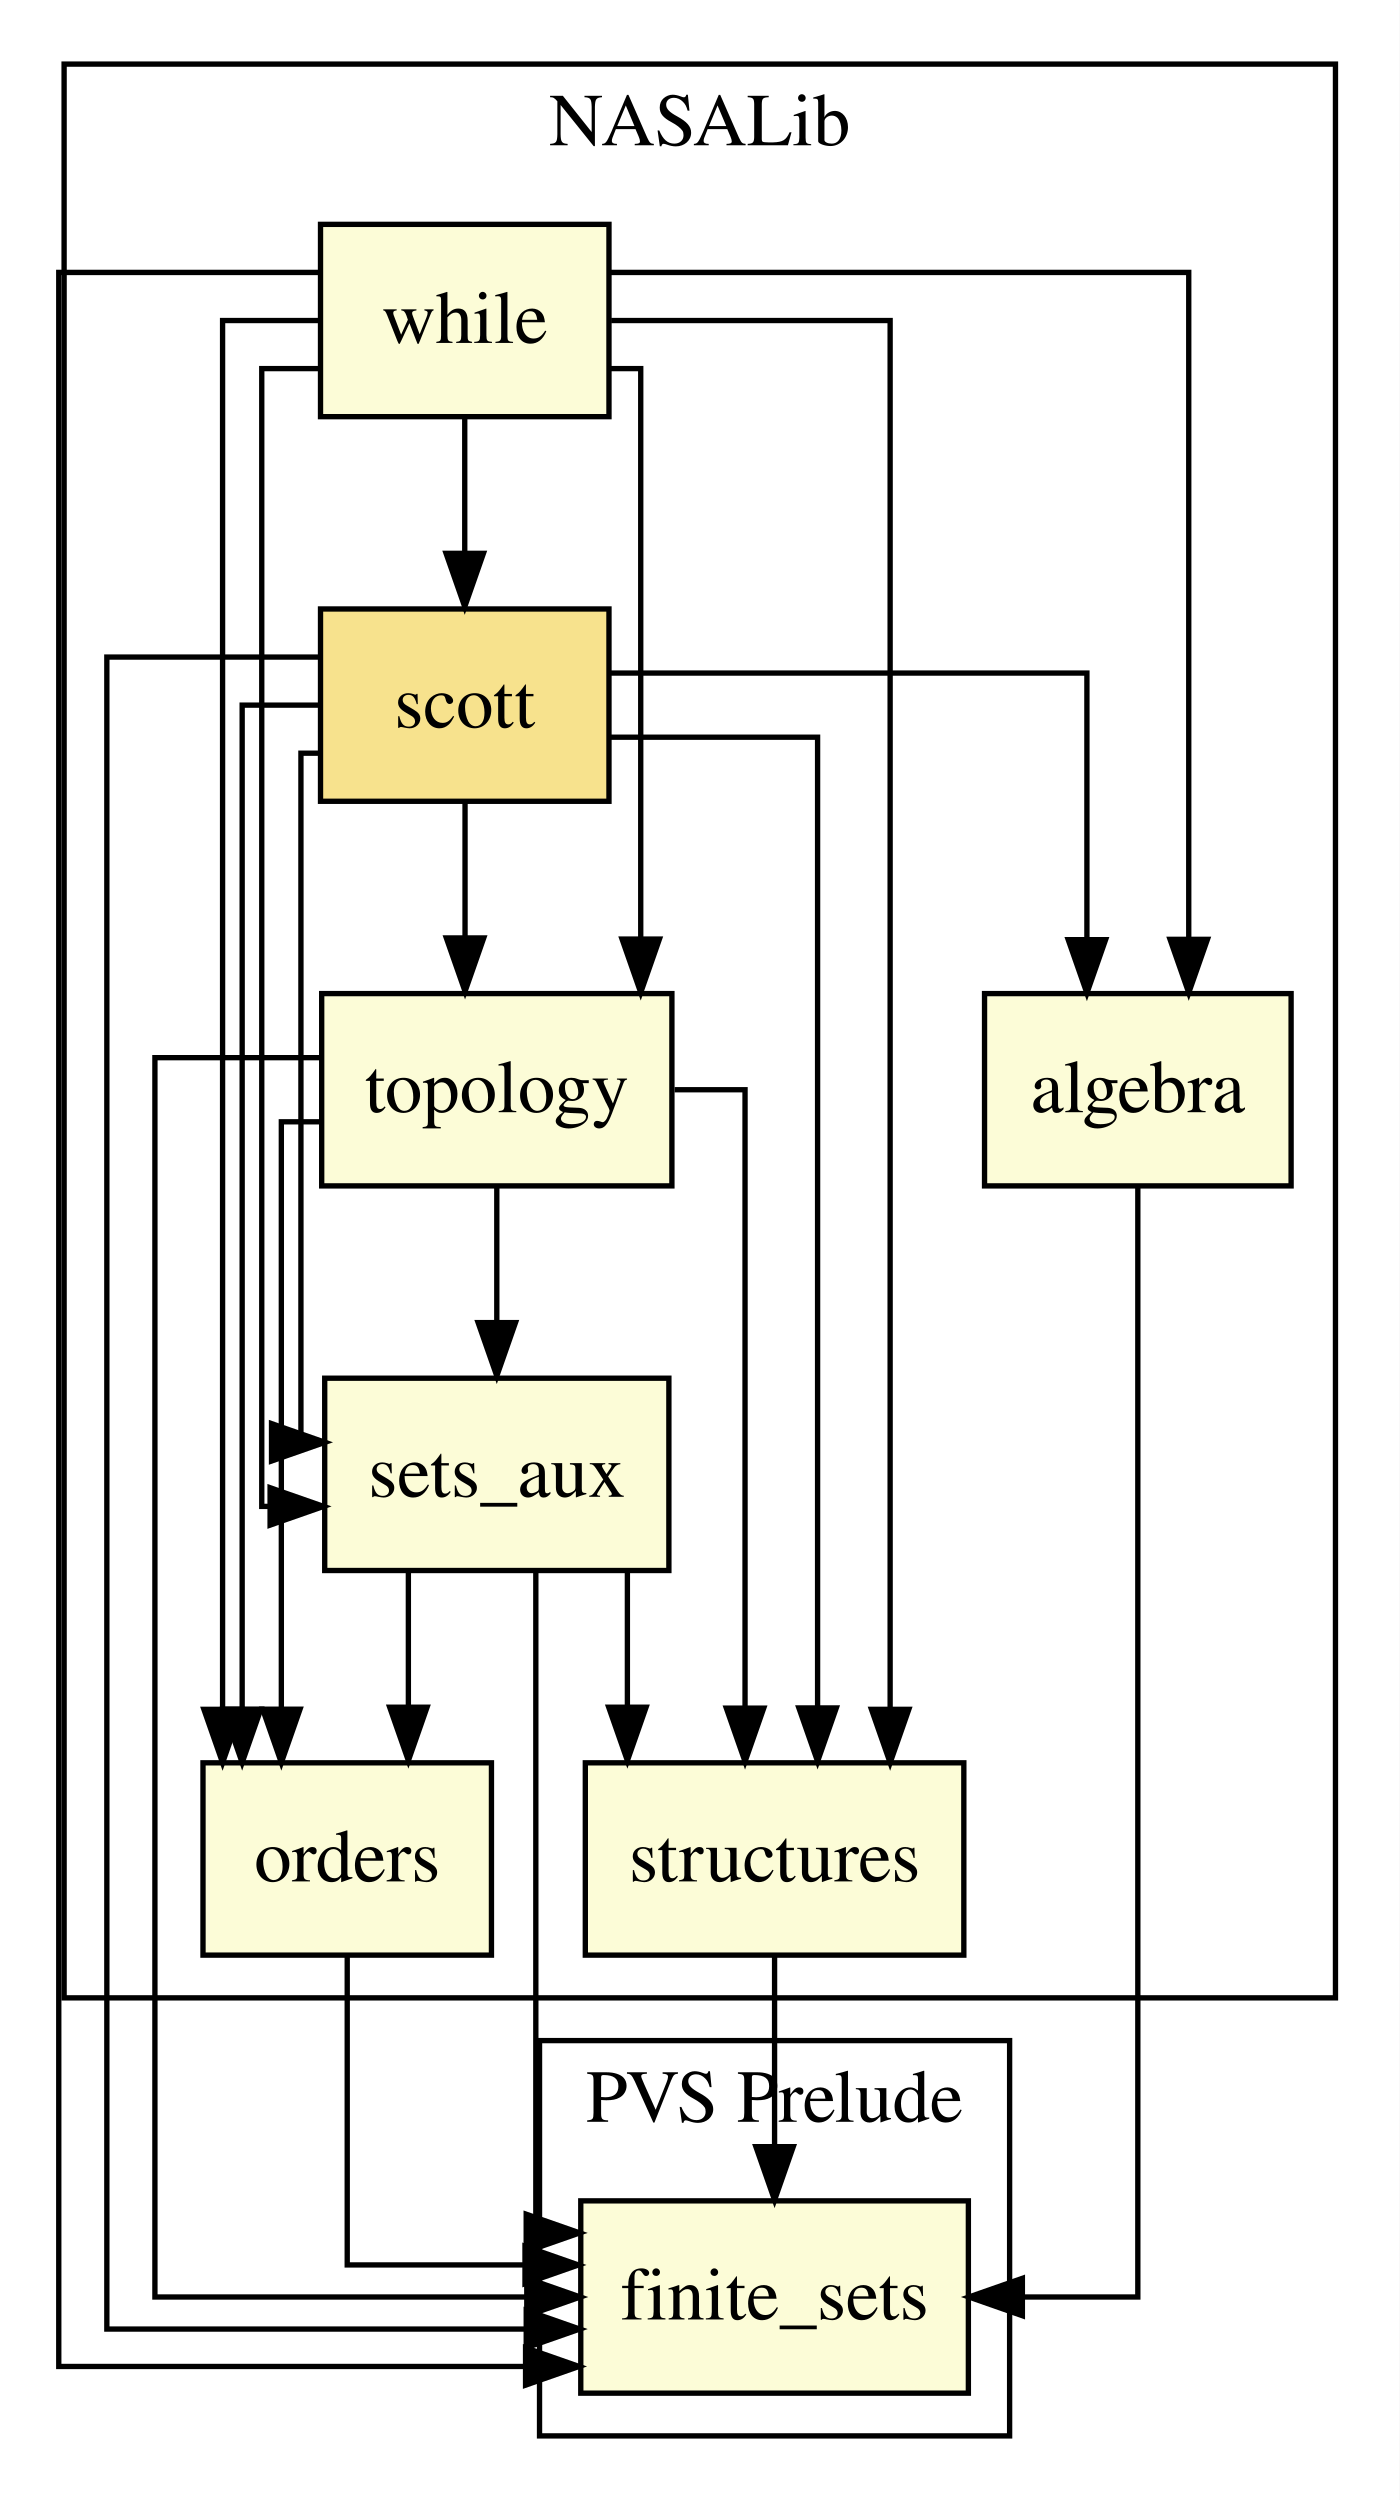
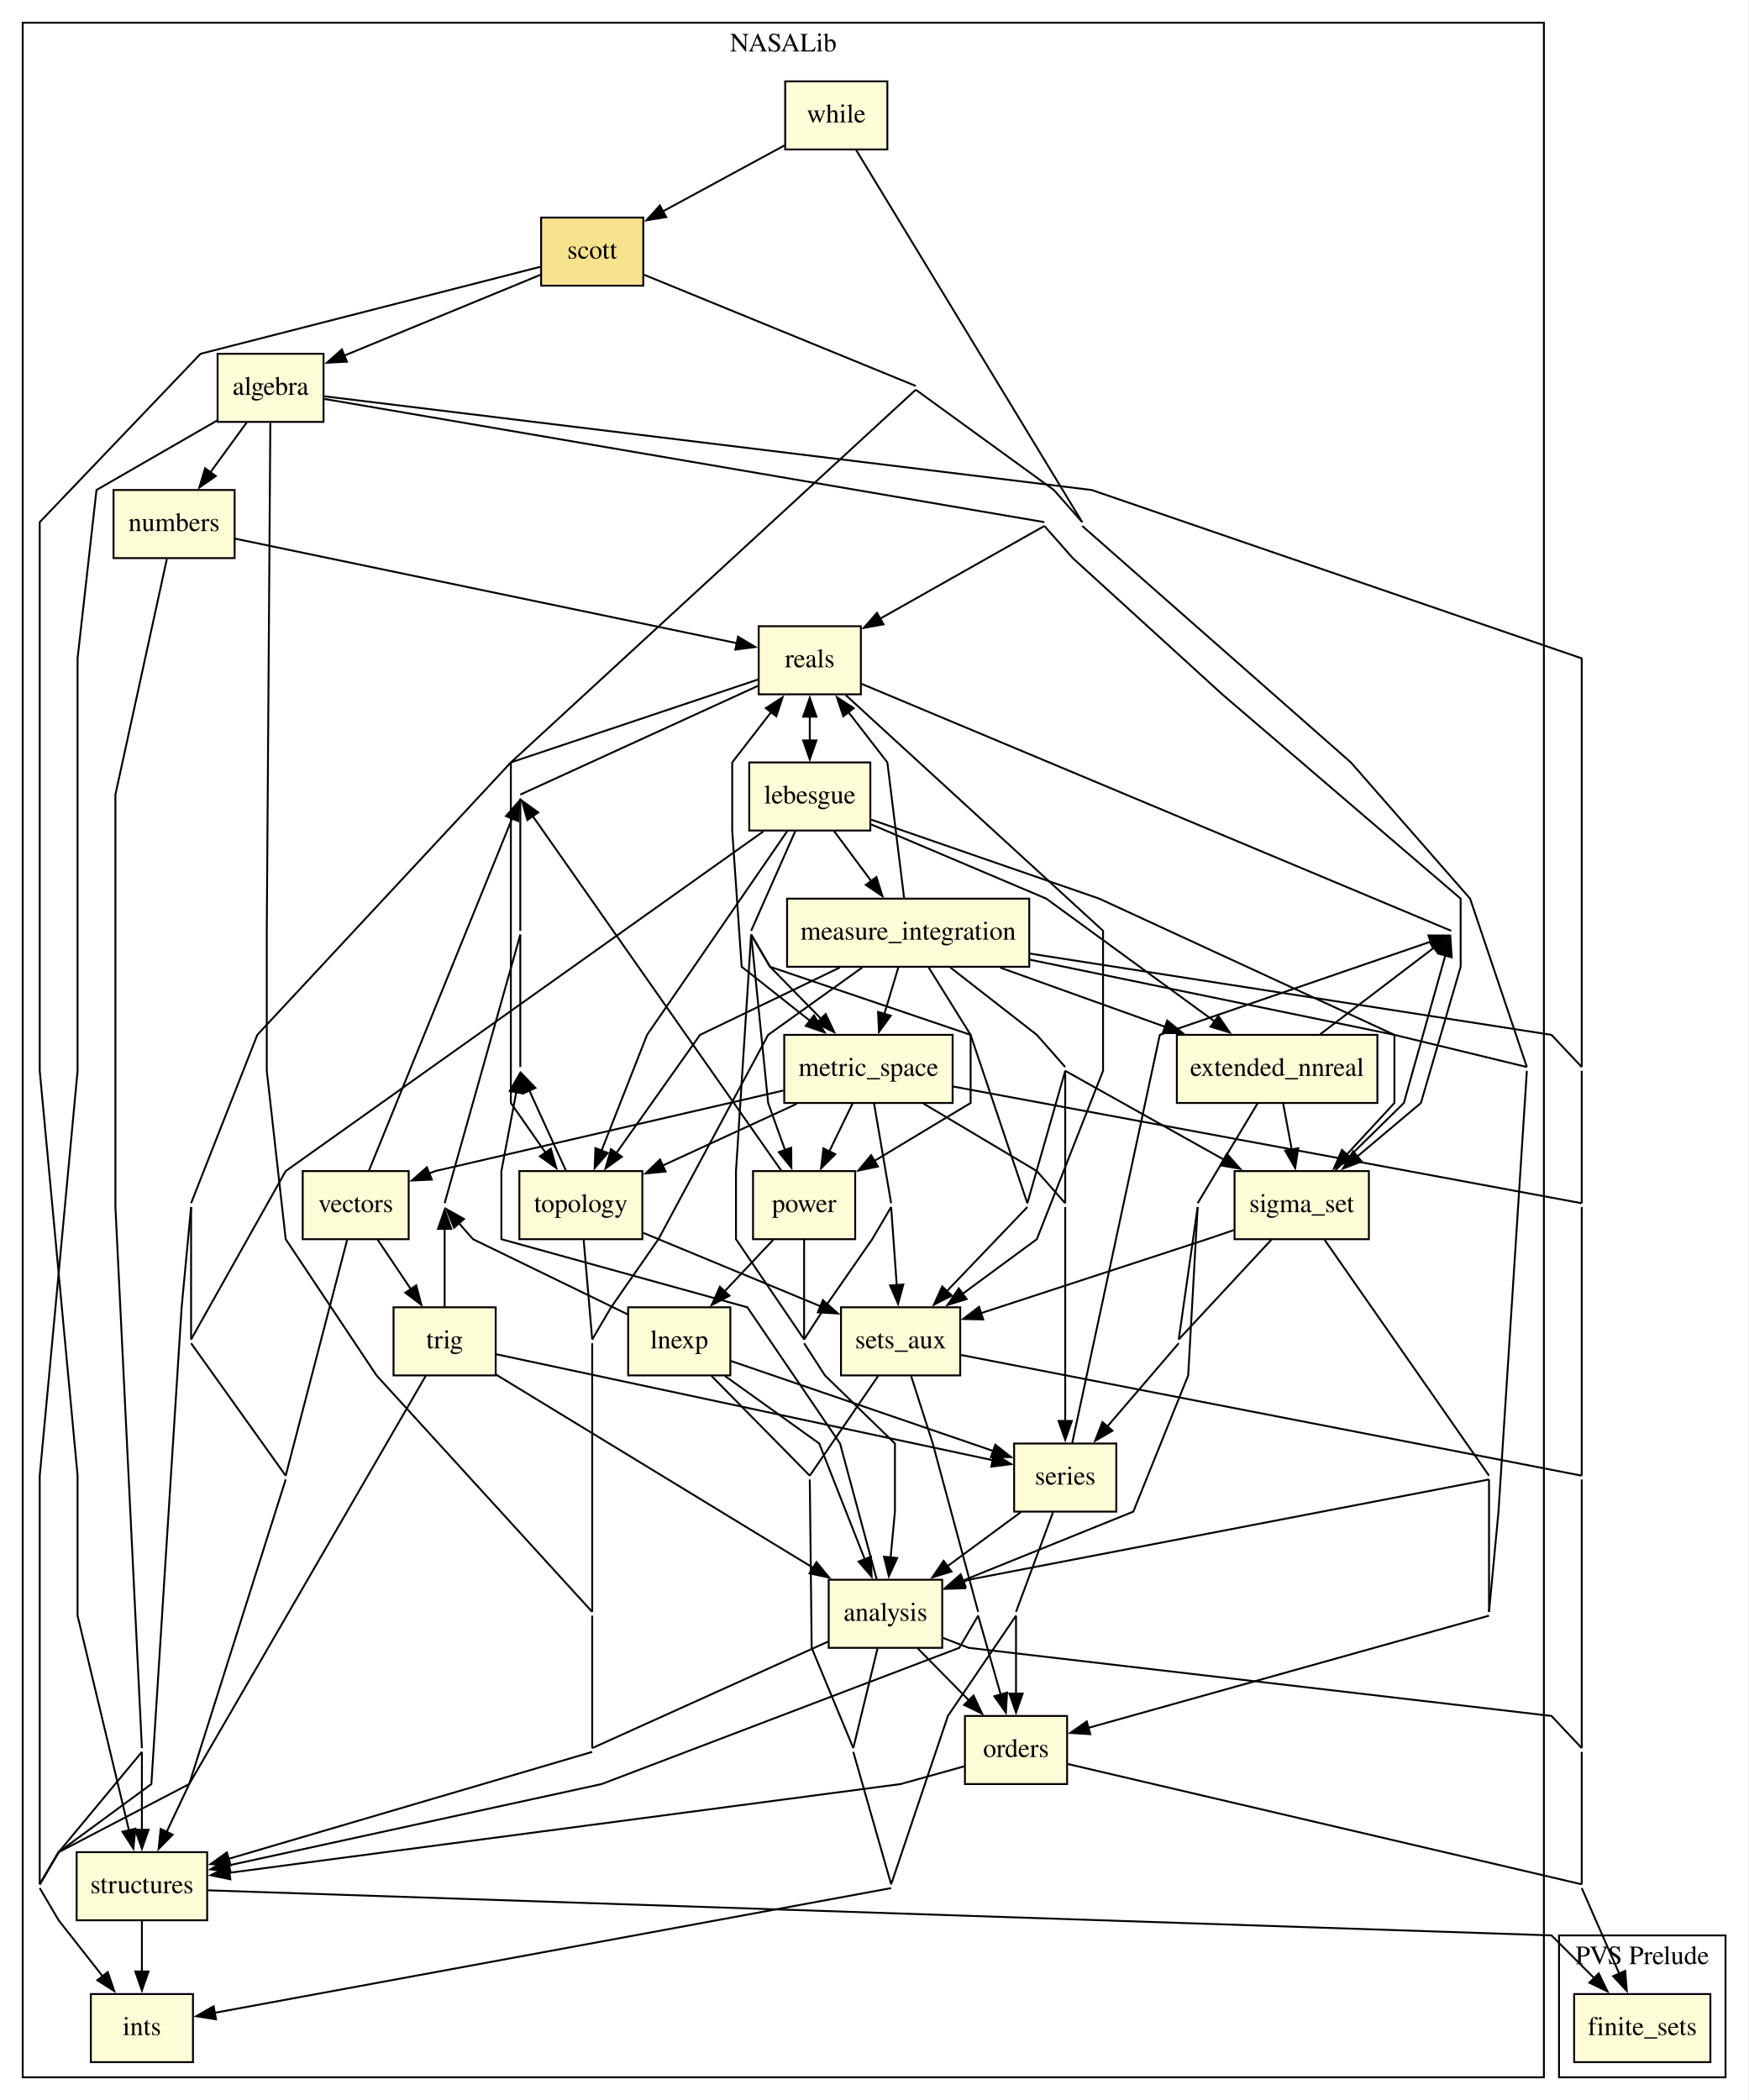
- <svg xmlns="http://www.w3.org/2000/svg" width="262pt" height="468pt" viewBox="0.00 0.00 262.00 468.00">
-   <g id="graph0" class="graph" transform="scale(1 1) rotate(0) translate(4 464)">
-     <polygon fill="#ffffff" stroke="transparent" points="-4,4 -4,-464 258,-464 258,4 -4,4" />
+ <svg xmlns="http://www.w3.org/2000/svg" width="924pt" height="1110pt" viewBox="0.00 0.00 924.00 1110.00">
+   <g id="graph0" class="graph" transform="scale(1 1) rotate(0) translate(4 1106)">
+     <polygon fill="white" stroke="none" points="-4,4 -4,-1106 920,-1106 920,4 -4,4" />
    <g id="clust1" class="cluster">
-       <polygon fill="none" stroke="#000000" points="8,-90 8,-452 246,-452 246,-90 8,-90" />
-       <text text-anchor="middle" x="127" y="-436.8" font-family="Times,serif" font-size="14.00" fill="#000000">NASALib</text>
+       <polygon fill="none" stroke="black" points="8,-8 8,-1094 812,-1094 812,-8 8,-8" />
+       <text text-anchor="middle" x="410" y="-1078.8" font-family="Times,serif" font-size="14.00">NASALib</text>
    </g>
    <g id="clust2" class="cluster">
-       <polygon fill="none" stroke="#000000" points="97,-8 97,-82 185,-82 185,-8 97,-8" />
-       <text text-anchor="middle" x="141" y="-66.8" font-family="Times,serif" font-size="14.00" fill="#000000">PVS Prelude</text>
+       <polygon fill="none" stroke="black" points="820,-8 820,-83 908,-83 908,-8 820,-8" />
+       <text text-anchor="middle" x="864" y="-67.8" font-family="Times,serif" font-size="14.00">PVS Prelude</text>
    </g>
    <g id="node1" class="node">
-       <polygon fill="#fcfcd7" stroke="#000000" points="177.28,-52 104.72,-52 104.72,-16 177.28,-16 177.28,-52" />
-       <text text-anchor="middle" x="141" y="-29.8" font-family="Times,serif" font-size="14.00" fill="#000000">finite_sets</text>
+       <polygon fill="#fcfcd7" stroke="black" points="167,-919 111,-919 111,-883 167,-883 167,-919" />
+       <text text-anchor="middle" x="139" y="-897.3" font-family="Times,serif" font-size="14.00">algebra</text>
+     </g>
+     <g id="node4" class="node">
+       <polygon fill="#fcfcd7" stroke="black" points="98,-52 44,-52 44,-16 98,-16 98,-52" />
+       <text text-anchor="middle" x="71" y="-30.3" font-family="Times,serif" font-size="14.00">ints</text>
+     </g>
+     <g id="edge1" class="edge">
+       <path fill="none" stroke="black" d="M17,-108C17,-108 27,-91 27,-91 27,-91 38.93,-75.81 50.37,-61.25" />
+       <polygon fill="black" stroke="black" points="52.96,-63.63 56.38,-53.6 47.45,-59.3 52.96,-63.63" />
+       <path fill="none" stroke="black" d="M110.65,-883.67C83.61,-868.09 47,-847 47,-847 47,-847 37,-758 37,-758 37,-758 37,-758 37,-540 37,-540 17,-326 17,-326 17,-326 17,-326 17,-252 17,-252 17,-110 17,-110" />
+     </g>
+     <g id="node9" class="node">
+       <polygon fill="#fcfcd7" stroke="black" points="120,-847 56,-847 56,-811 120,-811 120,-847" />
+       <text text-anchor="middle" x="88" y="-825.3" font-family="Times,serif" font-size="14.00">numbers</text>
+     </g>
+     <g id="edge2" class="edge">
+       <path fill="none" stroke="black" d="M126.39,-882.7C120.59,-874.73 113.57,-865.1 107.14,-856.26" />
+       <polygon fill="black" stroke="black" points="110.07,-854.35 101.35,-848.33 104.41,-858.47 110.07,-854.35" />
+     </g>
+     <g id="node12" class="node">
+       <polygon fill="#fcfcd7" stroke="black" points="451,-775 397,-775 397,-739 451,-739 451,-775" />
+       <text text-anchor="middle" x="424" y="-753.3" font-family="Times,serif" font-size="14.00">reals</text>
+     </g>
+     <g id="edge3" class="edge">
+       <path fill="none" stroke="black" d="M167.44,-895.13C260.19,-879.26 548,-830 548,-830" />
+       <path fill="none" stroke="black" d="M548,-828C548,-828 497.63,-799.57 461.1,-778.94" />
+       <polygon fill="black" stroke="black" points="462.96,-775.97 452.53,-774.11 459.52,-782.07 462.96,-775.97" />
+     </g>
+     <g id="node16" class="node">
+       <polygon fill="#fcfcd7" stroke="black" points="719.5,-487 648.5,-487 648.5,-451 719.5,-451 719.5,-487" />
+       <text text-anchor="middle" x="684" y="-465.3" font-family="Times,serif" font-size="14.00">sigma_set</text>
+     </g>
+     <g id="edge4" class="edge">
+       <path fill="none" stroke="black" d="M548,-828C548,-828 563,-811 563,-811 563,-811 642,-739 642,-739 642,-739 768,-631 768,-631 768,-631 768,-595 768,-595 768,-595 747,-523 747,-523 747,-523 729.6,-508.36 713.09,-494.47" />
+       <polygon fill="black" stroke="black" points="715.69,-492.09 705.79,-488.33 711.19,-497.44 715.69,-492.09" />
+     </g>
+     <g id="node17" class="node">
+       <polygon fill="#fcfcd7" stroke="black" points="105.5,-127 36.5,-127 36.5,-91 105.5,-91 105.5,-127" />
+       <text text-anchor="middle" x="71" y="-105.3" font-family="Times,serif" font-size="14.00">structures</text>
+     </g>
+     <g id="edge5" class="edge">
+       <path fill="none" stroke="black" d="M309,-252C309,-252 309,-182 309,-182" />
+       <path fill="none" stroke="black" d="M309,-180C309,-180 186.04,-143.84 116.88,-123.49" />
+       <polygon fill="black" stroke="black" points="117.9,-120.14 107.31,-120.68 115.92,-126.86 117.9,-120.14" />
+       <path fill="none" stroke="black" d="M138.88,-882.54C138.44,-820.45 137,-614 137,-614 137,-614 137,-614 137,-540 137,-540 147,-451 147,-451 147,-451 195,-379 195,-379 195,-379 309,-254 309,-254" />
+     </g>
+     <g id="node22" class="node">
+       <polygon fill="#fcfcd7" stroke="black" points="900,-52 828,-52 828,-16 900,-16 900,-52" />
+       <text text-anchor="middle" x="864" y="-30.3" font-family="Times,serif" font-size="14.00">finite_sets</text>
+     </g>
+     <g id="edge6" class="edge">
+       <path fill="none" stroke="black" d="M167.48,-896.52C264.03,-884.73 573,-847 573,-847 573,-847 832,-758 832,-758 832,-758 832,-758 832,-684 832,-684 832,-542 832,-542" />
    </g>
    <g id="node2" class="node">
-       <polygon fill="#fcfcd7" stroke="#000000" points="237.694,-278 180.306,-278 180.306,-242 237.694,-242 237.694,-278" />
-       <text text-anchor="middle" x="209" y="-255.8" font-family="Times,serif" font-size="14.00" fill="#000000">algebra</text>
-     </g>
-     <g id="edge1" class="edge">
-       <path fill="none" stroke="#000000" d="M209,-241.887C209,-188.259 209,-34 209,-34 209,-34 187.389,-34 187.389,-34" />
-       <polygon fill="#000000" stroke="#000000" points="187.389,-30.5 177.389,-34 187.389,-37.5 187.389,-30.5" />
+       <polygon fill="#fcfcd7" stroke="black" points="494,-271 434,-271 434,-235 494,-235 494,-271" />
+       <text text-anchor="middle" x="464" y="-249.3" font-family="Times,serif" font-size="14.00">analysis</text>
+     </g>
+     <g id="edge7" class="edge">
+       <path fill="none" stroke="black" d="M459.8,-234.7C454.76,-213.97 447,-182 447,-182" />
+     </g>
+     <g id="node10" class="node">
+       <polygon fill="#fcfcd7" stroke="black" points="560,-199 506,-199 506,-163 560,-163 560,-199" />
+       <text text-anchor="middle" x="533" y="-177.3" font-family="Times,serif" font-size="14.00">orders</text>
+     </g>
+     <g id="edge8" class="edge">
+       <path fill="none" stroke="black" d="M481.06,-234.7C489.24,-226.39 499.21,-216.28 508.22,-207.14" />
+       <polygon fill="black" stroke="black" points="510.55,-209.76 515.08,-200.18 505.56,-204.85 510.55,-209.76" />
+     </g>
+     <g id="edge9" class="edge">
+       <path fill="none" stroke="black" d="M459.37,-271.16C452.4,-297.02 440,-343 440,-343 440,-343 391,-415 391,-415 391,-415 261,-451 261,-451 261,-451 261,-487 261,-487 261,-487 265.94,-513.2 268.88,-528.76" />
+       <polygon fill="black" stroke="black" points="265.43,-529.34 270.72,-538.51 272.3,-528.04 265.43,-529.34" />
+       <path fill="none" stroke="black" d="M271,-542C271,-542 271,-612 271,-612" />
+     </g>
+     <g id="edge10" class="edge">
+       <path fill="none" stroke="black" d="M433.75,-238.34C388.64,-217.97 309,-182 309,-182" />
+     </g>
+     <g id="edge11" class="edge">
+       <path fill="none" stroke="black" d="M494.08,-240.38C501.81,-237.39 508,-235 508,-235 508,-235 816,-199 816,-199 816,-199 832,-182 832,-182" />
+       <path fill="none" stroke="black" d="M832,-180C832,-180 832,-110 832,-110" />
    </g>
    <g id="node3" class="node">
-       <polygon fill="#fcfcd7" stroke="#000000" points="88,-134 34,-134 34,-98 88,-98 88,-134" />
-       <text text-anchor="middle" x="61" y="-111.8" font-family="Times,serif" font-size="14.00" fill="#000000">orders</text>
-     </g>
-     <g id="edge2" class="edge">
-       <path fill="none" stroke="#000000" d="M61,-97.989C61,-75.515 61,-40 61,-40 61,-40 94.278,-40 94.278,-40" />
-       <polygon fill="#000000" stroke="#000000" points="94.278,-43.5 104.278,-40 94.278,-36.5 94.278,-43.5" />
-     </g>
-     <g id="node4" class="node">
-       <polygon fill="#f7e28d" stroke="#000000" points="110,-350 56,-350 56,-314 110,-314 110,-350" />
-       <text text-anchor="middle" x="83" y="-327.8" font-family="Times,serif" font-size="14.00" fill="#000000">scott</text>
-     </g>
-     <g id="edge3" class="edge">
-       <path fill="none" stroke="#000000" d="M55.748,-341C37.199,-341 16,-341 16,-341 16,-341 16,-28 16,-28 16,-28 94.509,-28 94.509,-28" />
-       <polygon fill="#000000" stroke="#000000" points="94.509,-31.5 104.509,-28 94.509,-24.5 94.509,-31.5" />
-     </g>
-     <g id="edge4" class="edge">
-       <path fill="none" stroke="#000000" d="M110.013,-338C144.419,-338 199.468,-338 199.468,-338 199.468,-338 199.468,-288.091 199.468,-288.091" />
-       <polygon fill="#000000" stroke="#000000" points="202.968,-288.091 199.468,-278.091 195.968,-288.091 202.968,-288.091" />
-     </g>
-     <g id="edge5" class="edge">
-       <path fill="none" stroke="#000000" d="M55.906,-332C47.948,-332 41.333,-332 41.333,-332 41.333,-332 41.333,-144.044 41.333,-144.044" />
-       <polygon fill="#000000" stroke="#000000" points="44.833,-144.044 41.333,-134.044 37.833,-144.045 44.833,-144.044" />
+       <polygon fill="#fcfcd7" stroke="black" points="724,-559 618,-559 618,-523 724,-523 724,-559" />
+       <text text-anchor="middle" x="671" y="-537.3" font-family="Times,serif" font-size="14.00">extended_nnreal</text>
+     </g>
+     <g id="edge12" class="edge">
+       <path fill="none" stroke="black" d="M629,-468C629,-468 624,-379 624,-379 624,-379 595,-307 595,-307 595,-307 543.27,-286.07 504.82,-270.52" />
+       <polygon fill="black" stroke="black" points="506.37,-267.37 495.79,-266.86 503.74,-273.86 506.37,-267.37" />
+     </g>
+     <g id="edge13" class="edge">
+       <path fill="none" stroke="black" d="M693.74,-559.3C713.11,-574.04 739.94,-594.46 753.84,-605.03" />
+       <polygon fill="black" stroke="black" points="751.72,-607.81 761.8,-611.08 755.96,-602.24 751.72,-607.81" />
+     </g>
+     <g id="node14" class="node">
+       <polygon fill="#fcfcd7" stroke="black" points="586,-343 532,-343 532,-307 586,-307 586,-343" />
+       <text text-anchor="middle" x="559" y="-321.3" font-family="Times,serif" font-size="14.00">series</text>
+     </g>
+     <g id="edge14" class="edge">
+       <path fill="none" stroke="black" d="M660.62,-522.7C648.18,-501.97 629,-470 629,-470" />
+       <path fill="none" stroke="black" d="M619,-396C619,-396 598.21,-371.74 581.1,-351.79" />
+       <polygon fill="black" stroke="black" points="583.98,-349.77 574.82,-344.45 578.67,-354.32 583.98,-349.77" />
+       <path fill="none" stroke="black" d="M629,-468C629,-468 619,-398 619,-398" />
+     </g>
+     <g id="edge15" class="edge">
+       <path fill="none" stroke="black" d="M674.21,-522.7C675.58,-515.32 677.22,-506.52 678.75,-498.25" />
+       <polygon fill="black" stroke="black" points="682.16,-499.06 680.55,-488.59 675.28,-497.79 682.16,-499.06" />
    </g>
    <g id="node5" class="node">
-       <polygon fill="#fcfcd7" stroke="#000000" points="121.214,-206 56.786,-206 56.786,-170 121.214,-170 121.214,-206" />
-       <text text-anchor="middle" x="89" y="-183.8" font-family="Times,serif" font-size="14.00" fill="#000000">sets_aux</text>
-     </g>
-     <g id="edge6" class="edge">
-       <path fill="none" stroke="#000000" d="M55.615,-323C53.599,-323 52.333,-323 52.333,-323 52.333,-323 52.333,-194 52.333,-194 52.333,-194 52.783,-194 52.783,-194" />
-       <polygon fill="#000000" stroke="#000000" points="46.83,-197.5 56.829,-194 46.829,-190.5 46.83,-197.5" />
+       <polygon fill="#fcfcd7" stroke="black" points="456,-703 392,-703 392,-667 456,-667 456,-703" />
+       <text text-anchor="middle" x="424" y="-681.3" font-family="Times,serif" font-size="14.00">lebesgue</text>
+     </g>
+     <g id="edge16" class="edge">
+       <path fill="none" stroke="black" d="M421,-396C421,-396 432,-379 432,-379 432,-379 469,-343 469,-343 469,-343 469,-307 469,-307 469,-307 467.88,-295.17 466.71,-282.68" />
+       <polygon fill="black" stroke="black" points="470.2,-282.49 465.78,-272.86 463.23,-283.15 470.2,-282.49" />
+       <path fill="none" stroke="black" d="M416.34,-666.7C407.16,-645.97 393,-614 393,-614" />
+       <path fill="none" stroke="black" d="M393,-612C393,-612 385,-487 385,-487 385,-487 385,-451 385,-451 385,-451 421,-398 421,-398" />
+     </g>
+     <g id="edge17" class="edge">
+       <path fill="none" stroke="black" d="M456.19,-670.35C493.23,-654.65 549,-631 549,-631 549,-631 601.82,-592.47 637.95,-566.11" />
+       <polygon fill="black" stroke="black" points="639.95,-568.98 645.96,-560.26 635.82,-563.33 639.95,-568.98" />
+     </g>
+     <g id="node7" class="node">
+       <polygon fill="#fcfcd7" stroke="black" points="540,-631 412,-631 412,-595 540,-595 540,-631" />
+       <text text-anchor="middle" x="476" y="-609.3" font-family="Times,serif" font-size="14.00">measure_integration</text>
+     </g>
+     <g id="edge18" class="edge">
+       <path fill="none" stroke="black" d="M436.85,-666.7C442.77,-658.73 449.93,-649.1 456.49,-640.26" />
+       <polygon fill="black" stroke="black" points="459.24,-642.43 462.39,-632.32 453.62,-638.26 459.24,-642.43" />
+     </g>
+     <g id="node8" class="node">
+       <polygon fill="#fcfcd7" stroke="black" points="499.5,-559 410.5,-559 410.5,-523 499.5,-523 499.5,-559" />
+       <text text-anchor="middle" x="455" y="-537.3" font-family="Times,serif" font-size="14.00">metric_space</text>
+     </g>
+     <g id="edge19" class="edge">
+       <path fill="none" stroke="black" d="M393,-612C393,-612 403,-595 403,-595 403,-595 416.84,-580.89 430.24,-567.23" />
+       <polygon fill="black" stroke="black" points="432.41,-570.02 436.91,-560.43 427.41,-565.12 432.41,-570.02" />
+     </g>
+     <g id="node11" class="node">
+       <polygon fill="#fcfcd7" stroke="black" points="448,-487 394,-487 394,-451 448,-451 448,-487" />
+       <text text-anchor="middle" x="421" y="-465.3" font-family="Times,serif" font-size="14.00">power</text>
+     </g>
+     <g id="edge20" class="edge">
+       <path fill="none" stroke="black" d="M393,-612C393,-612 402,-523 402,-523 402,-523 406.42,-510.68 410.99,-497.92" />
+       <polygon fill="black" stroke="black" points="414.19,-499.37 414.27,-488.78 407.6,-497.01 414.19,-499.37" />
+     </g>
+     <g id="node15" class="node">
+       <polygon fill="#fcfcd7" stroke="black" points="503.5,-415 440.5,-415 440.5,-379 503.5,-379 503.5,-415" />
+       <text text-anchor="middle" x="472" y="-393.3" font-family="Times,serif" font-size="14.00">sets_aux</text>
+     </g>
+     <g id="edge22" class="edge">
+       <path fill="none" stroke="black" d="M539,-468C539,-468 515.57,-443.52 496.43,-423.52" />
+       <polygon fill="black" stroke="black" points="499.05,-421.2 489.61,-416.4 493.99,-426.04 499.05,-421.2" />
+       <path fill="none" stroke="black" d="M393,-612C393,-612 403,-595 403,-595 403,-595 509,-559 509,-559 509,-559 539,-470 539,-470" />
+     </g>
+     <g id="edge23" class="edge">
+       <path fill="none" stroke="black" d="M456.45,-672.76C501.36,-657.2 577,-631 577,-631 577,-631 733,-559 733,-559 733,-559 733,-523 733,-523 733,-523 720.2,-509.15 707.68,-495.62" />
+       <polygon fill="black" stroke="black" points="710.43,-493.43 701.07,-488.47 705.29,-498.18 710.43,-493.43" />
+     </g>
+     <g id="edge24" class="edge">
+       <path fill="none" stroke="black" d="M97,-396C97,-396 147,-326 147,-326" />
+       <path fill="none" stroke="black" d="M399.42,-666.52C331.63,-618.3 147,-487 147,-487 147,-487 97,-398 97,-398" />
+       <path fill="none" stroke="black" d="M147,-324C147,-324 96,-163 96,-163 96,-163 90.07,-150.43 83.99,-137.53" />
+       <polygon fill="black" stroke="black" points="87.26,-136.27 79.83,-128.72 80.93,-139.26 87.26,-136.27" />
+     </g>
+     <g id="node18" class="node">
+       <polygon fill="#fcfcd7" stroke="black" points="335.5,-487 270.5,-487 270.5,-451 335.5,-451 335.5,-487" />
+       <text text-anchor="middle" x="303" y="-465.3" font-family="Times,serif" font-size="14.00">topology</text>
+     </g>
+     <g id="edge25" class="edge">
+       <path fill="none" stroke="black" d="M412.04,-666.62C388.41,-632.27 338,-559 338,-559 338,-559 324.16,-523.8 313.88,-497.67" />
+       <polygon fill="black" stroke="black" points="317.22,-496.59 310.3,-488.57 310.7,-499.16 317.22,-496.59" />
    </g>
    <g id="node6" class="node">
-       <polygon fill="#fcfcd7" stroke="#000000" points="176.429,-134 105.571,-134 105.571,-98 176.429,-98 176.429,-134" />
-       <text text-anchor="middle" x="141" y="-111.8" font-family="Times,serif" font-size="14.00" fill="#000000">structures</text>
-     </g>
-     <g id="edge7" class="edge">
-       <path fill="none" stroke="#000000" d="M110.247,-326C128.442,-326 149.052,-326 149.052,-326 149.052,-326 149.052,-144.269 149.052,-144.269" />
-       <polygon fill="#000000" stroke="#000000" points="152.552,-144.269 149.052,-134.269 145.552,-144.269 152.552,-144.269" />
-     </g>
-     <g id="node7" class="node">
-       <polygon fill="#fcfcd7" stroke="#000000" points="121.78,-278 56.22,-278 56.22,-242 121.78,-242 121.78,-278" />
-       <text text-anchor="middle" x="89" y="-255.8" font-family="Times,serif" font-size="14.00" fill="#000000">topology</text>
-     </g>
-     <g id="edge8" class="edge">
-       <path fill="none" stroke="#000000" d="M83.055,-313.831C83.055,-313.831 83.055,-288.413 83.055,-288.413" />
-       <polygon fill="#000000" stroke="#000000" points="86.555,-288.413 83.055,-278.413 79.555,-288.413 86.555,-288.413" />
-     </g>
-     <g id="edge9" class="edge">
-       <path fill="none" stroke="#000000" d="M96.305,-169.727C96.305,-131.375 96.305,-46 96.305,-46 96.305,-46 97.125,-46 97.125,-46" />
-       <polygon fill="#000000" stroke="#000000" points="94.503,-49.5 104.503,-46 94.503,-42.5 94.503,-49.5" />
-     </g>
-     <g id="edge10" class="edge">
-       <path fill="none" stroke="#000000" d="M72.447,-169.831C72.447,-169.831 72.447,-144.413 72.447,-144.413" />
-       <polygon fill="#000000" stroke="#000000" points="75.947,-144.413 72.447,-134.413 68.947,-144.413 75.947,-144.413" />
-     </g>
-     <g id="edge11" class="edge">
-       <path fill="none" stroke="#000000" d="M113.447,-169.831C113.447,-169.831 113.447,-144.413 113.447,-144.413" />
-       <polygon fill="#000000" stroke="#000000" points="116.947,-144.413 113.447,-134.413 109.947,-144.413 116.947,-144.413" />
-     </g>
-     <g id="edge12" class="edge">
-       <path fill="none" stroke="#000000" d="M141,-97.802C141,-97.802 141,-62.148 141,-62.148" />
-       <polygon fill="#000000" stroke="#000000" points="144.5,-62.148 141,-52.148 137.5,-62.148 144.5,-62.148" />
-     </g>
-     <g id="edge13" class="edge">
-       <path fill="none" stroke="#000000" d="M55.875,-266C40.259,-266 25,-266 25,-266 25,-266 25,-34 25,-34 25,-34 94.615,-34 94.615,-34" />
-       <polygon fill="#000000" stroke="#000000" points="94.615,-37.5 104.615,-34 94.615,-30.5 94.615,-37.5" />
-     </g>
-     <g id="edge14" class="edge">
-       <path fill="none" stroke="#000000" d="M56.064,-254C51.682,-254 48.667,-254 48.667,-254 48.667,-254 48.667,-144.041 48.667,-144.041" />
-       <polygon fill="#000000" stroke="#000000" points="52.167,-144.041 48.667,-134.041 45.167,-144.041 52.167,-144.041" />
-     </g>
-     <g id="edge15" class="edge">
-       <path fill="none" stroke="#000000" d="M89,-241.831C89,-241.831 89,-216.413 89,-216.413" />
-       <polygon fill="#000000" stroke="#000000" points="92.5,-216.413 89,-206.413 85.5,-216.413 92.5,-216.413" />
-     </g>
-     <g id="edge16" class="edge">
-       <path fill="none" stroke="#000000" d="M122.278,-260C129.727,-260 135.471,-260 135.471,-260 135.471,-260 135.471,-144.238 135.471,-144.238" />
-       <polygon fill="#000000" stroke="#000000" points="138.971,-144.238 135.471,-134.238 131.971,-144.238 138.971,-144.238" />
-     </g>
-     <g id="node8" class="node">
-       <polygon fill="#fcfcd7" stroke="#000000" points="110,-422 56,-422 56,-386 110,-386 110,-422" />
-       <text text-anchor="middle" x="83" y="-399.8" font-family="Times,serif" font-size="14.00" fill="#000000">while</text>
-     </g>
-     <g id="edge17" class="edge">
-       <path fill="none" stroke="#000000" d="M55.991,-413C34.147,-413 7,-413 7,-413 7,-413 7,-21 7,-21 7,-21 94.384,-21 94.384,-21" />
-       <polygon fill="#000000" stroke="#000000" points="94.384,-24.5 104.384,-21 94.384,-17.5 94.384,-24.5" />
-     </g>
-     <g id="edge18" class="edge">
-       <path fill="none" stroke="#000000" d="M110.101,-413C149.653,-413 218.532,-413 218.532,-413 218.532,-413 218.532,-288.152 218.532,-288.152" />
-       <polygon fill="#000000" stroke="#000000" points="222.032,-288.152 218.532,-278.152 215.032,-288.152 222.032,-288.152" />
-     </g>
-     <g id="edge19" class="edge">
-       <path fill="none" stroke="#000000" d="M55.844,-404C46.19,-404 37.667,-404 37.667,-404 37.667,-404 37.667,-144.016 37.667,-144.016" />
-       <polygon fill="#000000" stroke="#000000" points="41.167,-144.016 37.667,-134.016 34.167,-144.016 41.167,-144.016" />
-     </g>
-     <g id="edge20" class="edge">
-       <path fill="none" stroke="#000000" d="M83,-385.831C83,-385.831 83,-360.413 83,-360.413" />
-       <polygon fill="#000000" stroke="#000000" points="86.5,-360.413 83,-350.413 79.5,-360.413 86.5,-360.413" />
-     </g>
-     <g id="edge21" class="edge">
-       <path fill="none" stroke="#000000" d="M55.788,-395C49.697,-395 45,-395 45,-395 45,-395 45,-182 45,-182 45,-182 46.56,-182 46.56,-182" />
-       <polygon fill="#000000" stroke="#000000" points="46.56,-185.5 56.56,-182 46.56,-178.5 46.56,-185.5" />
-     </g>
-     <g id="edge22" class="edge">
-       <path fill="none" stroke="#000000" d="M110.405,-404C133.44,-404 162.633,-404 162.633,-404 162.633,-404 162.633,-144.016 162.633,-144.016" />
-       <polygon fill="#000000" stroke="#000000" points="166.133,-144.016 162.633,-134.016 159.133,-144.016 166.133,-144.016" />
-     </g>
-     <g id="edge23" class="edge">
-       <path fill="none" stroke="#000000" d="M110.206,-395C113.62,-395 115.945,-395 115.945,-395 115.945,-395 115.945,-288.207 115.945,-288.207" />
-       <polygon fill="#000000" stroke="#000000" points="119.445,-288.207 115.945,-278.207 112.445,-288.207 119.445,-288.207" />
+       <polygon fill="#fcfcd7" stroke="black" points="382,-415 328,-415 328,-379 382,-379 382,-415" />
+       <text text-anchor="middle" x="355" y="-393.3" font-family="Times,serif" font-size="14.00">lnexp</text>
+     </g>
+     <g id="edge26" class="edge">
+       <path fill="none" stroke="black" d="M379.23,-378.65C400.81,-363.19 429,-343 429,-343 429,-343 442.84,-307.8 453.12,-281.67" />
+       <polygon fill="black" stroke="black" points="456.3,-283.16 456.7,-272.57 449.78,-280.59 456.3,-283.16" />
+     </g>
+     <g id="edge27" class="edge">
+       <path fill="none" stroke="black" d="M424,-324C424,-324 425,-235 425,-235 425,-235 447,-182 447,-182" />
+       <path fill="none" stroke="black" d="M372.06,-378.7C392.49,-357.97 424,-326 424,-326" />
+       <path fill="none" stroke="black" d="M447,-180C447,-180 467,-110 467,-110" />
+       <path fill="none" stroke="black" d="M467,-108C467,-108 208.56,-60.36 109.24,-42.05" />
+       <polygon fill="black" stroke="black" points="110.18,-38.66 99.71,-40.29 108.91,-45.55 110.18,-38.66" />
+     </g>
+     <g id="edge28" class="edge">
+       <path fill="none" stroke="black" d="M327.78,-411.24C295.49,-426.94 246,-451 246,-451 246,-451 242.25,-455.25 238.5,-459.5" />
+       <polygon fill="black" stroke="black" points="235.99,-457.05 232,-466.87 241.24,-461.68 235.99,-457.05" />
+     </g>
+     <g id="edge29" class="edge">
+       <path fill="none" stroke="black" d="M382.09,-386.7C417.75,-374.47 480.65,-352.88 521.04,-339.02" />
+       <polygon fill="black" stroke="black" points="522.04,-342.38 530.37,-335.83 519.77,-335.76 522.04,-342.38" />
+     </g>
+     <g id="edge30" class="edge">
+       <path fill="none" stroke="black" d="M524.7,-594.52C551.09,-585.04 583.91,-573.26 611.77,-563.26" />
+       <polygon fill="black" stroke="black" points="612.93,-566.57 621.15,-559.89 610.56,-559.98 612.93,-566.57" />
+     </g>
+     <g id="edge31" class="edge">
+       <path fill="none" stroke="black" d="M470.81,-594.7C468.57,-587.24 465.9,-578.32 463.39,-569.97" />
+       <polygon fill="black" stroke="black" points="466.79,-569.13 460.57,-560.55 460.09,-571.14 466.79,-569.13" />
+     </g>
+     <g id="edge32" class="edge">
+       <path fill="none" stroke="black" d="M540.19,-598.76C616.31,-583.06 733,-559 733,-559 733,-559 803,-542 803,-542" />
+       <path fill="none" stroke="black" d="M803,-540C803,-540 788,-307 788,-307 788,-307 783,-254 783,-254" />
+     </g>
+     <g id="edge33" class="edge">
+       <path fill="none" stroke="black" d="M486.81,-594.65C496.43,-579.19 509,-559 509,-559 509,-559 509,-523 509,-523 509,-523 482.11,-506.81 458.06,-492.32" />
+       <polygon fill="black" stroke="black" points="460.03,-489.42 449.66,-487.26 456.42,-495.42 460.03,-489.42" />
+     </g>
+     <g id="edge34" class="edge">
+       <path fill="none" stroke="black" d="M473.88,-631.16C470.68,-657.02 465,-703 465,-703 465,-703 454.69,-716.33 444.41,-729.62" />
+       <polygon fill="black" stroke="black" points="441.7,-727.4 438.35,-737.45 447.24,-731.68 441.7,-727.4" />
+     </g>
+     <g id="edge35" class="edge">
+       <path fill="none" stroke="black" d="M559,-540C559,-540 559,-470 559,-470" />
+     </g>
+     <g id="edge36" class="edge">
+       <path fill="none" stroke="black" d="M498.27,-594.65C518.1,-579.19 544,-559 544,-559 544,-559 559,-542 559,-542" />
+       <path fill="none" stroke="black" d="M559,-540C559,-540 539,-470 539,-470" />
+     </g>
+     <g id="edge37" class="edge">
+       <path fill="none" stroke="black" d="M559,-540C559,-540 606.42,-513.44 642.85,-493.05" />
+       <polygon fill="black" stroke="black" points="644.44,-496.16 651.46,-488.22 641.02,-490.06 644.44,-496.16" />
+     </g>
+     <g id="edge38" class="edge">
+       <path fill="none" stroke="black" d="M451.77,-594.65C430.19,-579.19 402,-559 402,-559 402,-559 344,-451 344,-451 344,-451 319,-415 319,-415 319,-415 309,-398 309,-398" />
+     </g>
+     <g id="edge39" class="edge">
+       <path fill="none" stroke="black" d="M439.98,-594.65C407.9,-579.19 366,-559 366,-559 366,-559 340.18,-522.53 321.6,-496.28" />
+       <polygon fill="black" stroke="black" points="324.66,-494.54 316.02,-488.4 318.94,-498.58 324.66,-494.54" />
+     </g>
+     <g id="edge40" class="edge">
+       <path fill="none" stroke="black" d="M832,-540C832,-540 832,-470 832,-470" />
+       <path fill="none" stroke="black" d="M540.35,-601.97C638.92,-586.6 816,-559 816,-559 816,-559 832,-542 832,-542" />
+     </g>
+     <g id="edge41" class="edge">
+       <path fill="none" stroke="black" d="M457.97,-522.7C461.52,-501.97 467,-470 467,-470" />
+       <path fill="none" stroke="black" d="M467,-468C467,-468 457,-451 457,-451 457,-451 432,-415 432,-415 432,-415 421,-398 421,-398" />
+     </g>
+     <g id="edge42" class="edge">
+       <path fill="none" stroke="black" d="M446.6,-522.7C442.89,-515.07 438.44,-505.92 434.31,-497.4" />
+       <polygon fill="black" stroke="black" points="437.49,-495.93 429.97,-488.47 431.19,-498.99 437.49,-495.93" />
+     </g>
+     <g id="edge44" class="edge">
+       <path fill="none" stroke="black" d="M484.14,-522.65C510.1,-507.19 544,-487 544,-487 544,-487 559,-470 559,-470" />
+       <path fill="none" stroke="black" d="M559,-468C559,-468 559,-396.2 559,-354.71" />
+       <polygon fill="black" stroke="black" points="562.5,-354.93 559,-344.93 555.5,-354.93 562.5,-354.93" />
+     </g>
+     <g id="edge45" class="edge">
+       <path fill="none" stroke="black" d="M467,-468C467,-468 468.57,-446.08 469.95,-426.77" />
+       <polygon fill="black" stroke="black" points="473.43,-427.04 470.66,-416.81 466.45,-426.54 473.43,-427.04" />
+     </g>
+     <g id="edge46" class="edge">
+       <path fill="none" stroke="black" d="M417.04,-522.52C395.48,-512.59 368.42,-500.13 346.07,-489.83" />
+       <polygon fill="black" stroke="black" points="347.77,-486.76 337.22,-485.76 344.84,-493.12 347.77,-486.76" />
+     </g>
+     <g id="node20" class="node">
+       <polygon fill="#fcfcd7" stroke="black" points="212,-487 156,-487 156,-451 212,-451 212,-487" />
+       <text text-anchor="middle" x="184" y="-465.3" font-family="Times,serif" font-size="14.00">vectors</text>
+     </g>
+     <g id="edge47" class="edge">
+       <path fill="none" stroke="black" d="M410.03,-529.59C343.34,-514.16 226,-487 226,-487 226,-487 224.82,-486.52 222.86,-485.73" />
+       <polygon fill="black" stroke="black" points="224.23,-482.51 213.65,-482 221.61,-489 224.23,-482.51" />
+     </g>
+     <g id="edge48" class="edge">
+       <path fill="none" stroke="black" d="M832,-468C832,-468 832,-326 832,-326" />
+       <path fill="none" stroke="black" d="M499.73,-531.7C599.59,-513.15 832,-470 832,-470" />
+     </g>
+     <g id="edge49" class="edge">
+       <path fill="none" stroke="black" d="M71,-180C71,-180 27,-127 27,-127 27,-127 17,-110 17,-110" />
+       <path fill="none" stroke="black" d="M84.2,-810.59C75.92,-772.67 57,-686 57,-686 57,-686 57,-686 57,-468 57,-468 71,-182 71,-182" />
+     </g>
+     <g id="edge50" class="edge">
+       <path fill="none" stroke="black" d="M120.22,-821.29C182.35,-808.34 318.5,-779.98 385.38,-766.05" />
+       <polygon fill="black" stroke="black" points="386.09,-769.47 395.16,-764.01 384.66,-762.62 386.09,-769.47" />
+     </g>
+     <g id="edge51" class="edge">
+       <path fill="none" stroke="black" d="M71,-180C71,-180 71,-158.08 71,-138.77" />
+       <polygon fill="black" stroke="black" points="74.5,-138.82 71,-128.82 67.5,-138.82 74.5,-138.82" />
+     </g>
+     <g id="edge52" class="edge">
+       <path fill="none" stroke="black" d="M505.71,-172.4C489.47,-167.87 472,-163 472,-163 472,-163 222.5,-130.02 117.11,-116.09" />
+       <polygon fill="black" stroke="black" points="117.76,-112.65 107.39,-114.81 116.84,-119.59 117.76,-112.65" />
+     </g>
+     <g id="edge53" class="edge">
+       <path fill="none" stroke="black" d="M832,-108C832,-108 842.84,-83.26 851.91,-62.59" />
+       <polygon fill="black" stroke="black" points="855,-64.25 855.81,-53.69 848.59,-61.44 855,-64.25" />
+       <path fill="none" stroke="black" d="M560.33,-173.6C634.14,-156.32 832,-110 832,-110" />
+     </g>
+     <g id="edge54" class="edge">
+       <path fill="none" stroke="black" d="M421,-450.7C421,-429.97 421,-398 421,-398" />
+     </g>
+     <g id="edge55" class="edge">
+       <path fill="none" stroke="black" d="M404.69,-450.7C396.93,-442.47 387.51,-432.48 378.97,-423.42" />
+       <polygon fill="black" stroke="black" points="381.57,-421.08 372.17,-416.21 376.48,-425.88 381.57,-421.08" />
+     </g>
+     <g id="edge56" class="edge">
+       <path fill="none" stroke="black" d="M408.98,-487.15C378.81,-530.2 300.65,-641.71 277.53,-674.68" />
+       <polygon fill="black" stroke="black" points="274.74,-672.56 271.87,-682.76 280.47,-676.58 274.74,-672.56" />
+     </g>
+     <g id="edge57" class="edge">
+       <path fill="none" stroke="black" d="M396.84,-746.89C351.66,-731.74 266,-703 266,-703 266,-703 132,-559 132,-559 132,-559 97,-470 97,-470" />
+       <path fill="none" stroke="black" d="M97,-468C97,-468 92,-415 92,-415 92,-415 76,-163 76,-163 76,-163 27,-127 27,-127 27,-127 17,-110 17,-110" />
+     </g>
+     <g id="edge58" class="edge">
+       <path fill="none" stroke="black" d="M424,-727.24C424,-723.01 424,-718.66 424,-714.44" />
+       <polygon fill="black" stroke="black" points="420.5,-727.18 424,-737.18 427.5,-727.18 420.5,-727.18" />
+       <polygon fill="black" stroke="black" points="427.5,-714.62 424,-704.62 420.5,-714.62 427.5,-714.62" />
+     </g>
+     <g id="edge59" class="edge">
+       <path fill="none" stroke="black" d="M403.59,-729.62C393.31,-716.33 383,-703 383,-703 383,-703 383,-667 383,-667 383,-667 388,-595 388,-595 388,-595 406.51,-580.36 424.07,-566.47" />
+       <polygon fill="black" stroke="black" points="400.76,-731.68 409.65,-737.45 406.3,-727.4 400.76,-731.68" />
+       <polygon fill="black" stroke="black" points="426.2,-569.24 431.87,-560.29 421.86,-563.75 426.2,-569.24" />
+     </g>
+     <g id="edge60" class="edge">
+       <path fill="none" stroke="black" d="M443.01,-738.59C484.4,-700.67 579,-614 579,-614 579,-614 579,-614 579,-540 579,-540 544,-451 544,-451 544,-451 523.75,-436.09 504.72,-422.09" />
+       <polygon fill="black" stroke="black" points="506.92,-419.36 496.79,-416.25 502.77,-425 506.92,-419.36" />
+     </g>
+     <g id="edge61" class="edge">
+       <path fill="none" stroke="black" d="M97,-468C97,-468 97,-398 97,-398" />
+     </g>
+     <g id="node13" class="node">
+       <polygon fill="#f7e28d" stroke="black" points="336,-991 282,-991 282,-955 336,-955 336,-991" />
+       <text text-anchor="middle" x="309" y="-969.3" font-family="Times,serif" font-size="14.00">scott</text>
+     </g>
+     <g id="edge62" class="edge">
+       <path fill="none" stroke="black" d="M281.69,-960.75C253.52,-949.16 209.36,-930.97 177.62,-917.9" />
+       <polygon fill="black" stroke="black" points="179.36,-914.83 168.78,-914.26 176.69,-921.31 179.36,-914.83" />
+     </g>
+     <g id="edge63" class="edge">
+       <path fill="none" stroke="black" d="M568,-828C568,-828 710,-703 710,-703 710,-703 773,-631 773,-631 773,-631 803,-542 803,-542" />
+       <path fill="none" stroke="black" d="M480,-900C480,-900 553,-847 553,-847 553,-847 568,-830 568,-830" />
+     </g>
+     <g id="edge64" class="edge">
+       <path fill="none" stroke="black" d="M281.51,-964.96C225.2,-950.54 102,-919 102,-919 102,-919 17,-830 17,-830 17,-830 17,-830 17,-540 17,-540 37,-326 37,-326 37,-326 37,-326 37,-252 37,-252 54.26,-179.9 64.19,-138.45" />
+       <polygon fill="black" stroke="black" points="67.55,-139.42 66.48,-128.88 60.75,-137.79 67.55,-139.42" />
+     </g>
+     <g id="edge65" class="edge">
+       <path fill="none" stroke="black" d="M480,-900C480,-900 266,-703 266,-703 266,-703 266,-523 266,-523 266,-523 275.13,-509.93 284.31,-496.77" />
+       <polygon fill="black" stroke="black" points="287.16,-498.8 290.02,-488.6 281.42,-494.79 287.16,-498.8" />
+       <path fill="none" stroke="black" d="M336.47,-960.75C384.81,-940.97 480,-902 480,-902" />
+     </g>
+     <g id="edge66" class="edge">
+       <path fill="none" stroke="black" d="M535.52,-306.7C523.76,-298.03 509.33,-287.4 496.52,-277.96" />
+       <polygon fill="black" stroke="black" points="498.89,-275.36 488.76,-272.24 494.74,-280.99 498.89,-275.36" />
+     </g>
+     <g id="edge67" class="edge">
+       <path fill="none" stroke="black" d="M533,-252C533,-252 497,-199 497,-199 497,-199 467,-110 467,-110" />
+       <path fill="none" stroke="black" d="M552.57,-306.7C544.87,-285.97 533,-254 533,-254" />
+     </g>
+     <g id="edge68" class="edge">
+       <path fill="none" stroke="black" d="M533,-252C533,-252 533,-230.08 533,-210.77" />
+       <polygon fill="black" stroke="black" points="536.5,-210.82 533,-200.82 529.5,-210.82 536.5,-210.82" />
+     </g>
+     <g id="edge69" class="edge">
+       <path fill="none" stroke="black" d="M562.68,-343.13C574.22,-396.94 609,-559 609,-559 609,-559 717.62,-596.38 752.41,-608.36" />
+       <polygon fill="black" stroke="black" points="750.97,-611.56 761.57,-611.51 753.25,-604.94 750.97,-611.56" />
+       <path fill="none" stroke="black" d="M763,-614C763,-614 532.16,-710.69 451.45,-744.5" />
+     </g>
+     <g id="edge70" class="edge">
+       <path fill="none" stroke="black" d="M460.13,-378.7C445.92,-357.97 424,-326 424,-326" />
+     </g>
+     <g id="edge71" class="edge">
+       <path fill="none" stroke="black" d="M513,-252C513,-252 519.38,-229.66 524.94,-210.22" />
+       <polygon fill="black" stroke="black" points="528.26,-211.34 527.64,-200.76 521.53,-209.41 528.26,-211.34" />
+     </g>
+     <g id="edge72" class="edge">
+       <path fill="none" stroke="black" d="M513,-252C513,-252 503,-235 503,-235 503,-235 314,-163 314,-163 314,-163 187.49,-135.41 117.03,-120.04" />
+       <polygon fill="black" stroke="black" points="117.81,-116.63 107.29,-117.92 116.32,-123.47 117.81,-116.63" />
+       <path fill="none" stroke="black" d="M477.57,-378.65C482.52,-363.19 489,-343 489,-343 489,-343 513,-254 513,-254" />
+     </g>
+     <g id="edge73" class="edge">
+       <path fill="none" stroke="black" d="M503.95,-389.79C592.05,-372.66 832,-326 832,-326" />
+       <path fill="none" stroke="black" d="M832,-324C832,-324 832,-182 832,-182" />
+     </g>
+     <g id="edge74" class="edge">
+       <path fill="none" stroke="black" d="M783,-324C783,-324 508,-271 508,-271 508,-271 506.64,-270.47 504.4,-269.61" />
+       <polygon fill="black" stroke="black" points="506.08,-266.51 495.49,-266.17 503.56,-273.04 506.08,-266.51" />
+       <path fill="none" stroke="black" d="M696.14,-450.59C722.58,-412.67 783,-326 783,-326" />
+     </g>
+     <g id="edge75" class="edge">
+       <path fill="none" stroke="black" d="M783,-324C783,-324 783,-254 783,-254" />
+       <path fill="none" stroke="black" d="M783,-252C783,-252 641.25,-212.31 571.22,-192.7" />
+       <polygon fill="black" stroke="black" points="572.26,-189.36 561.69,-190.03 570.37,-196.1 572.26,-189.36" />
+     </g>
+     <g id="edge76" class="edge">
+       <path fill="none" stroke="black" d="M701.68,-487.35C717.43,-502.81 738,-523 738,-523 738,-523 753.26,-577.32 759.93,-601.09" />
+       <polygon fill="black" stroke="black" points="756.52,-601.86 762.59,-610.54 763.26,-599.97 756.52,-601.86" />
+     </g>
+     <g id="edge77" class="edge">
+       <path fill="none" stroke="black" d="M667.93,-450.7C648.68,-429.97 619,-398 619,-398" />
+     </g>
+     <g id="edge78" class="edge">
+       <path fill="none" stroke="black" d="M648.19,-455.83C640.18,-453.1 634,-451 634,-451 634,-451 562.36,-427.56 514.36,-411.86" />
+       <polygon fill="black" stroke="black" points="515.65,-408.6 505.06,-408.82 513.47,-415.25 515.65,-408.6" />
+     </g>
+     <g id="edge79" class="edge">
+       <path fill="none" stroke="black" d="M71,-90.7C71,-82.67 71,-72.9 71,-63.8" />
+       <polygon fill="black" stroke="black" points="74.5,-63.94 71,-53.94 67.5,-63.94 74.5,-63.94" />
+     </g>
+     <g id="edge80" class="edge">
+       <path fill="none" stroke="black" d="M105.93,-106.83C253.22,-101.89 816,-83 816,-83 816,-83 827.17,-71.83 838.73,-60.27" />
+       <polygon fill="black" stroke="black" points="841,-62.95 845.6,-53.4 836.05,-58 841,-62.95" />
+     </g>
+     <g id="edge81" class="edge">
+       <path fill="none" stroke="black" d="M295.09,-487.3C289.02,-500.58 280.84,-518.47 275.75,-529.62" />
+       <polygon fill="black" stroke="black" points="272.6,-528.07 271.63,-538.62 278.97,-530.98 272.6,-528.07" />
+     </g>
+     <g id="edge82" class="edge">
+       <path fill="none" stroke="black" d="M335.99,-454.34C362.73,-443.26 400.61,-427.57 429.61,-415.56" />
+       <polygon fill="black" stroke="black" points="430.94,-418.79 438.84,-411.73 428.27,-412.33 430.94,-418.79" />
+     </g>
+     <g id="edge83" class="edge">
+       <path fill="none" stroke="black" d="M309,-396C309,-396 309,-254 309,-254" />
+       <path fill="none" stroke="black" d="M304.48,-450.7C306.26,-429.97 309,-398 309,-398" />
+     </g>
+     <g id="node19" class="node">
+       <polygon fill="#fcfcd7" stroke="black" points="258,-415 204,-415 204,-379 258,-379 258,-415" />
+       <text text-anchor="middle" x="231" y="-393.3" font-family="Times,serif" font-size="14.00">trig</text>
+     </g>
+     <g id="edge84" class="edge">
+       <path fill="none" stroke="black" d="M258.18,-379.43C299.65,-354.16 378.85,-305.9 425.99,-277.17" />
+       <polygon fill="black" stroke="black" points="427.53,-280.33 434.24,-272.13 423.88,-274.35 427.53,-280.33" />
+     </g>
+     <g id="edge85" class="edge">
+       <path fill="none" stroke="black" d="M221.07,-378.87C189.9,-325.06 96,-163 96,-163 96,-163 27,-127 27,-127 27,-127 17,-110 17,-110" />
+     </g>
+     <g id="edge86" class="edge">
+       <path fill="none" stroke="black" d="M231,-470C231,-470 271,-612 271,-612" />
+       <path fill="none" stroke="black" d="M271,-614C271,-614 271,-684 271,-684" />
+       <path fill="none" stroke="black" d="M231,-415.3C231,-428.26 231,-445.6 231,-456.79" />
+       <polygon fill="black" stroke="black" points="227.5,-456.49 231,-466.49 234.5,-456.49 227.5,-456.49" />
+     </g>
+     <g id="edge87" class="edge">
+       <path fill="none" stroke="black" d="M258.4,-390.15C316.91,-377.67 454.16,-348.37 521.04,-334.1" />
+       <polygon fill="black" stroke="black" points="521.38,-337.61 530.43,-332.1 519.92,-330.76 521.38,-337.61" />
+     </g>
+     <g id="edge88" class="edge">
+       <path fill="none" stroke="black" d="M271,-686C271,-686 352.64,-723.35 396.65,-743.49" />
+       <path fill="none" stroke="black" d="M190.97,-487.15C208.31,-529.8 252.97,-639.66 266.83,-673.75" />
+       <polygon fill="black" stroke="black" points="263.42,-674.65 270.43,-682.6 269.91,-672.02 263.42,-674.65" />
+     </g>
+     <g id="edge89" class="edge">
+       <path fill="none" stroke="black" d="M179.46,-450.59C169.58,-412.67 147,-326 147,-326" />
+     </g>
+     <g id="edge90" class="edge">
+       <path fill="none" stroke="black" d="M195.62,-450.7C200.91,-442.81 207.3,-433.3 213.18,-424.55" />
+       <polygon fill="black" stroke="black" points="216,-426.61 218.67,-416.36 210.19,-422.71 216,-426.61" />
+     </g>
+     <g id="node21" class="node">
+       <polygon fill="#fcfcd7" stroke="black" points="465,-1063 411,-1063 411,-1027 465,-1027 465,-1063" />
+       <text text-anchor="middle" x="438" y="-1041.3" font-family="Times,serif" font-size="14.00">while</text>
+     </g>
+     <g id="edge91" class="edge">
+       <path fill="none" stroke="black" d="M448.42,-1026.85C479.27,-976.07 568,-830 568,-830" />
+     </g>
+     <g id="edge92" class="edge">
+       <path fill="none" stroke="black" d="M410.64,-1029.15C391.91,-1018.99 366.85,-1005.39 346.3,-994.24" />
+       <polygon fill="black" stroke="black" points="348.11,-991.24 337.65,-989.55 344.77,-997.39 348.11,-991.24" />
    </g>
  </g>
</svg>
